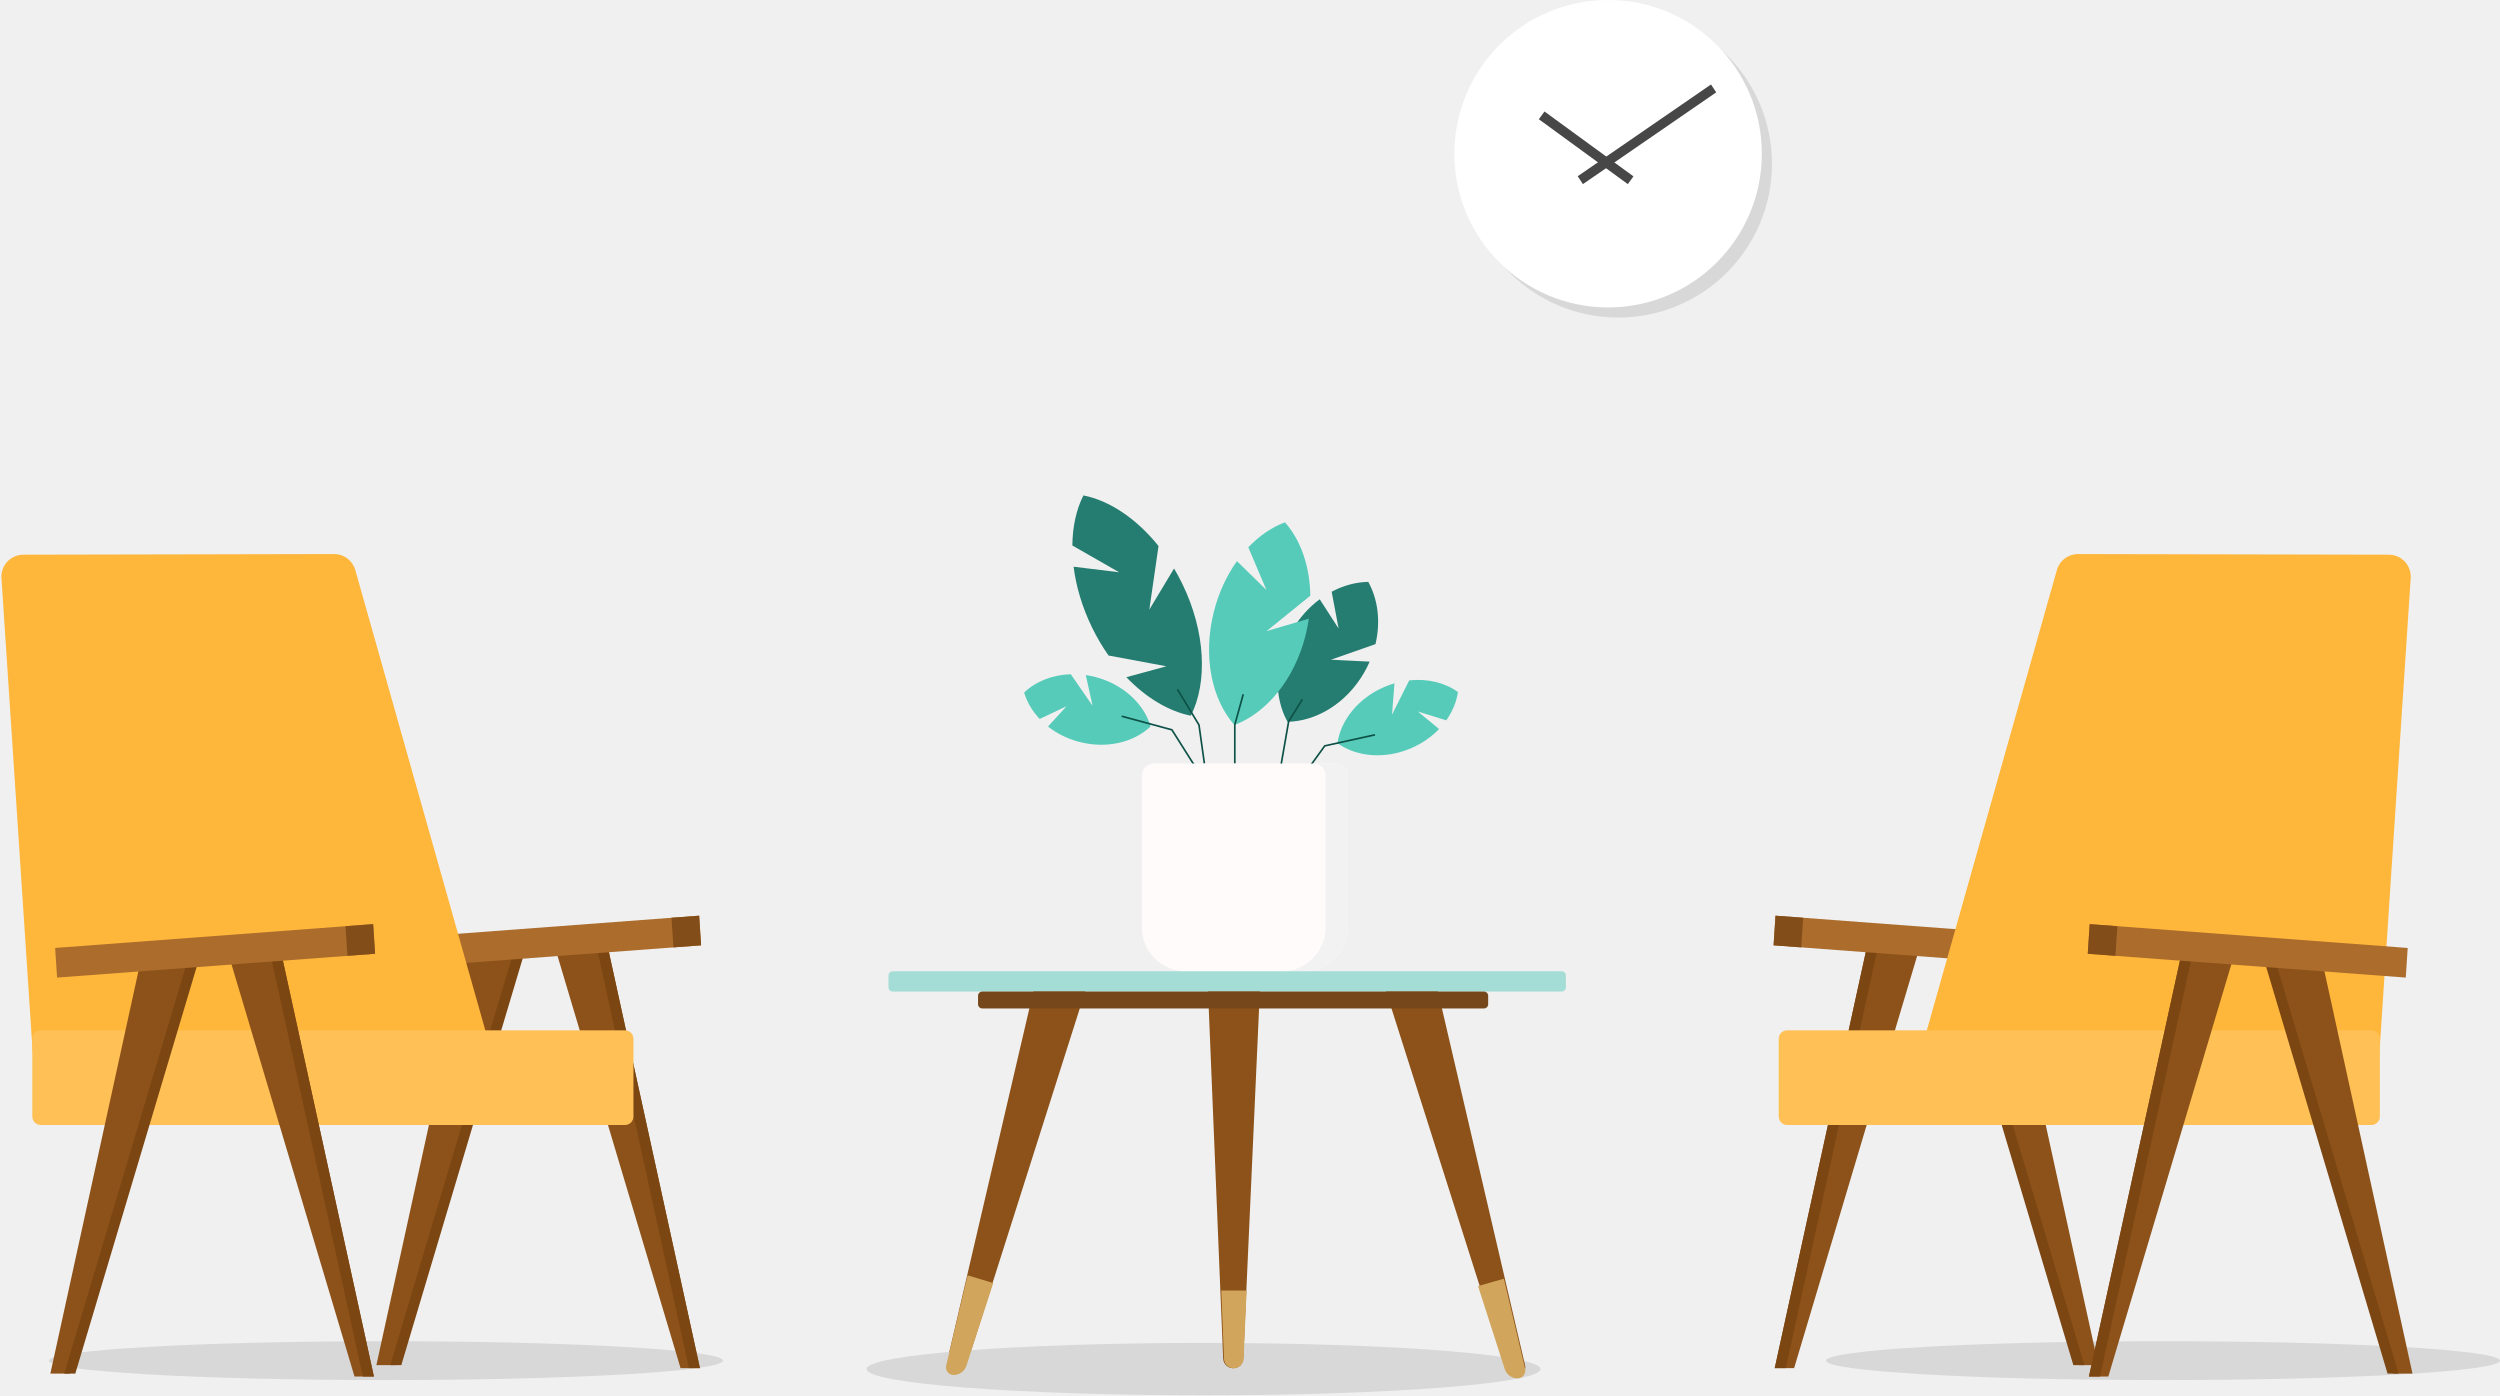
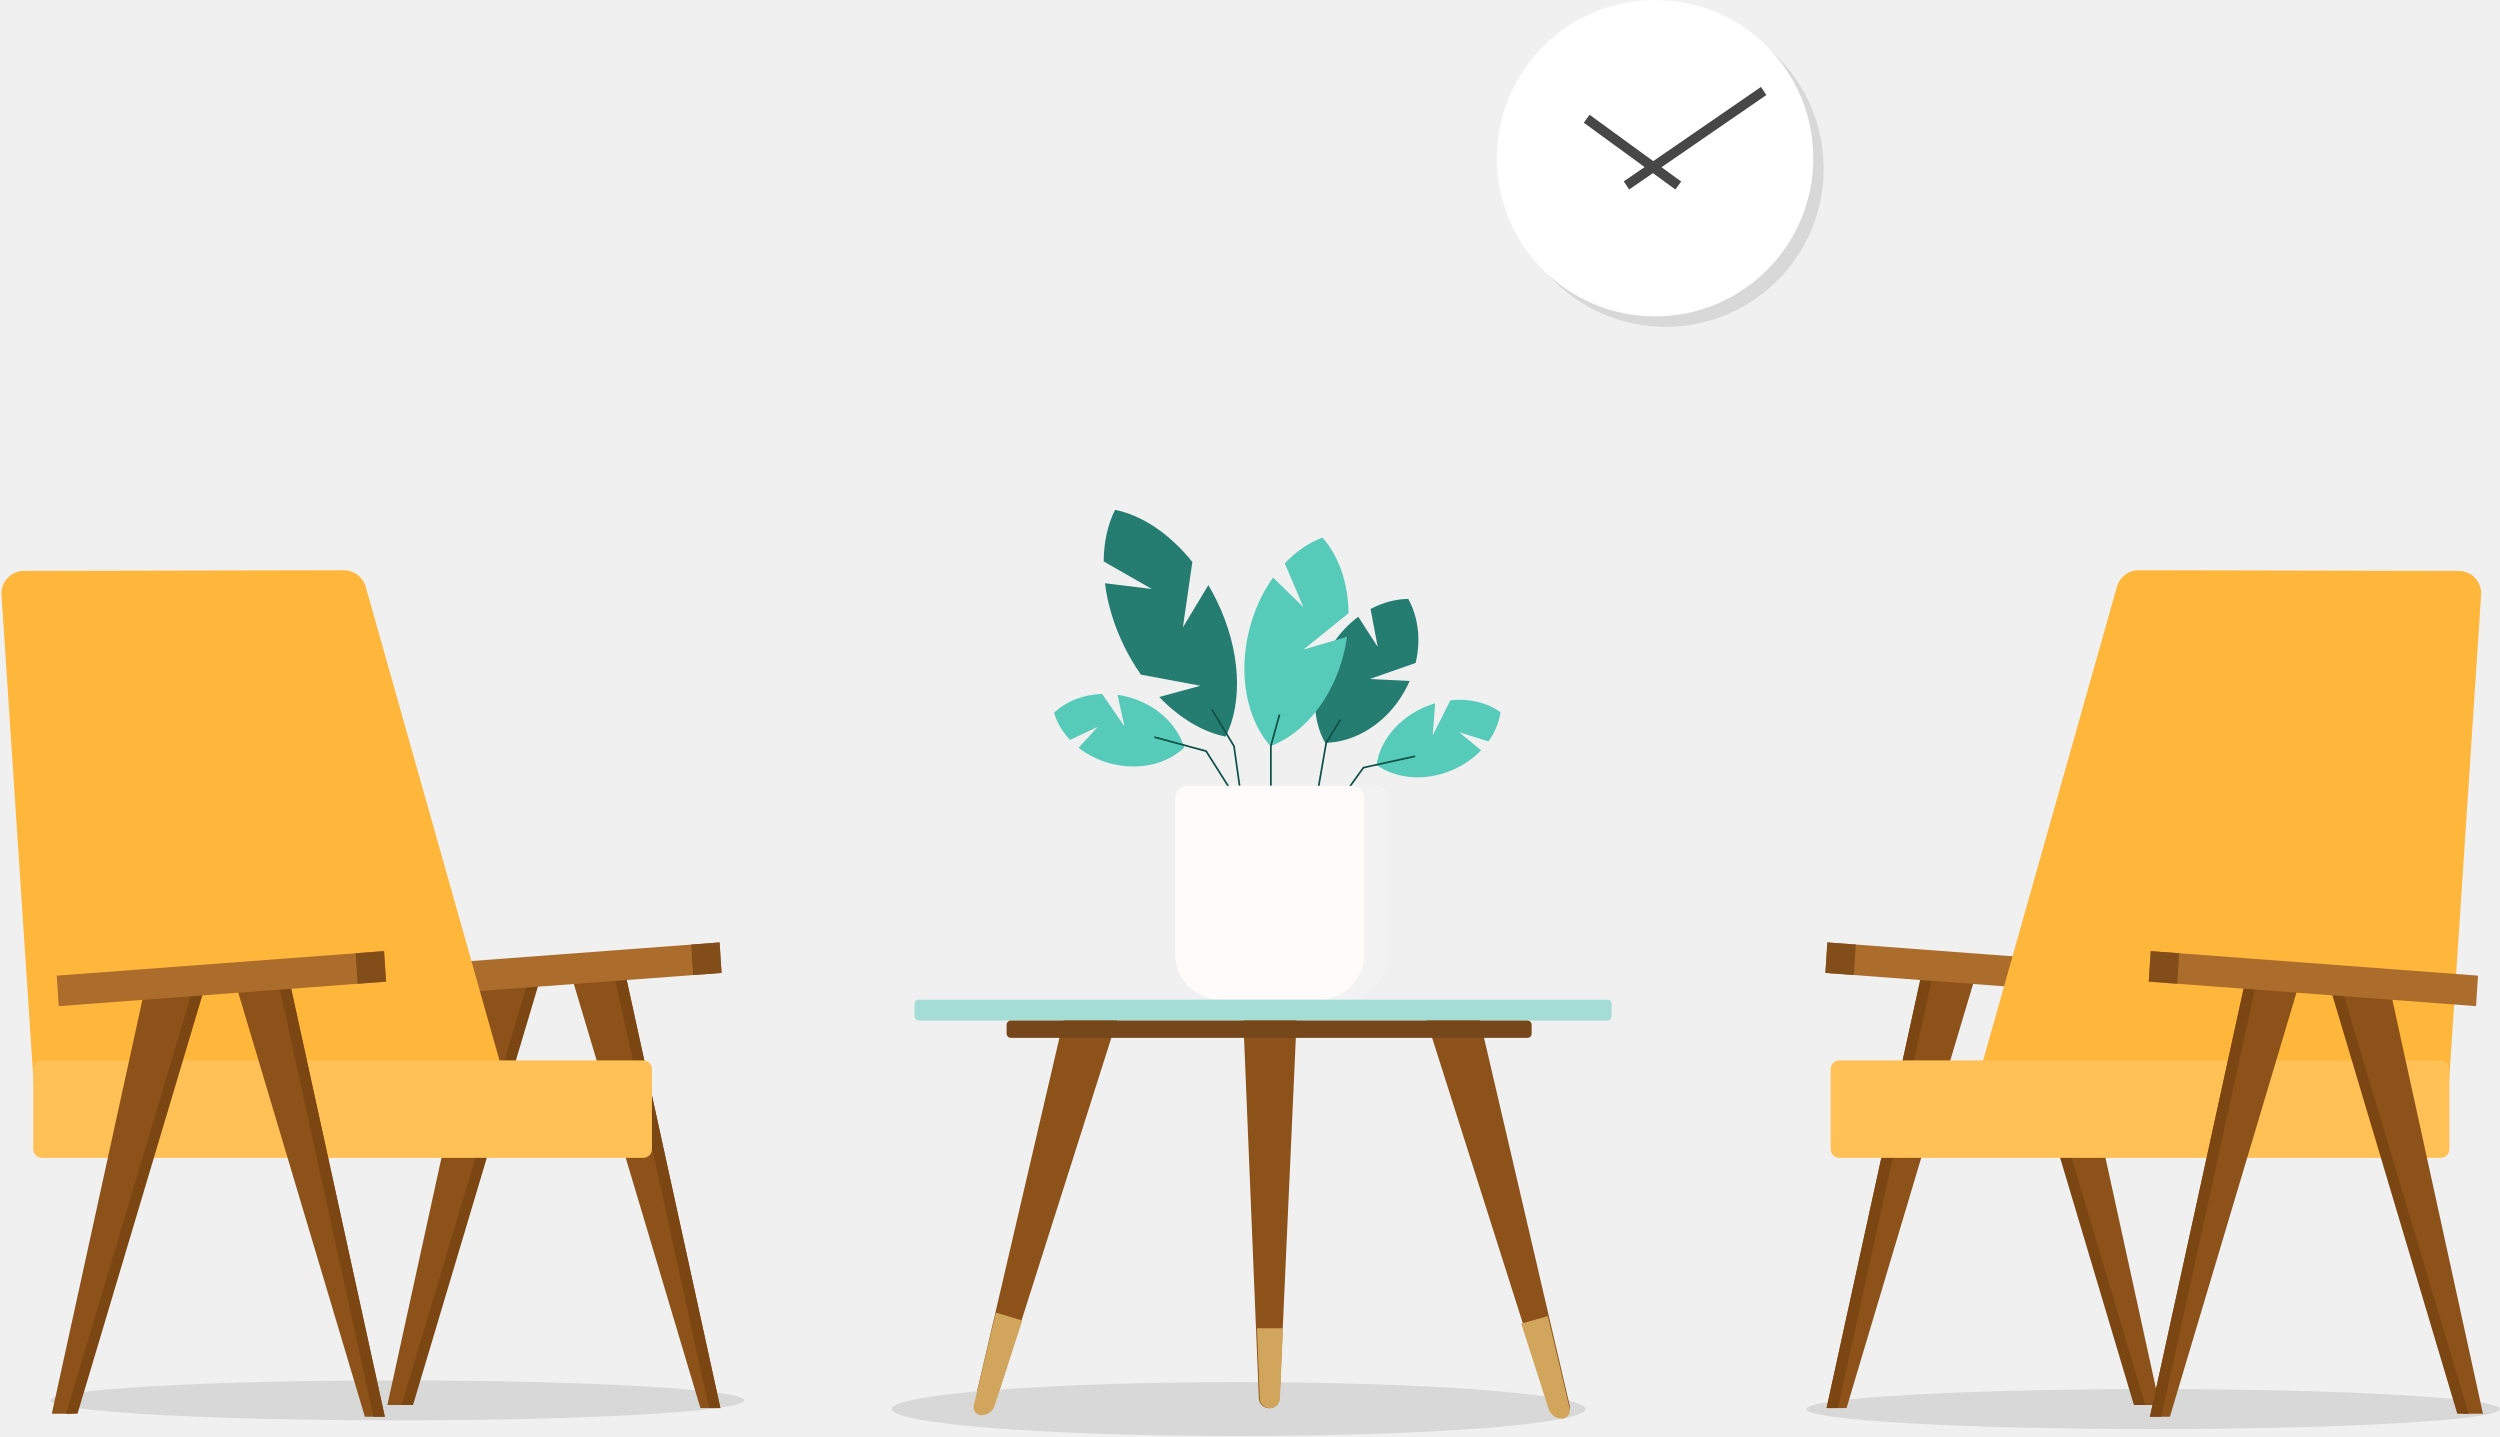
- <svg xmlns="http://www.w3.org/2000/svg" width="1480px" height="826px" viewBox="0 0 1480 826" version="1.1">
+ <svg xmlns="http://www.w3.org/2000/svg" width="1438px" height="826px" viewBox="0 0 1438 826" version="1.1">
  <g id="website" stroke="none" stroke-width="1" fill="none" fill-rule="evenodd">
    <g id="Coming-Soon" transform="translate(-197, -341)">
      <g id="Illustration" transform="translate(198, 341)">
        <circle id="Oval-Copy" fill="#D8D8D8" cx="957" cy="97" r="91" />
        <circle id="Oval" fill="#FFFFFF" cx="951" cy="91" r="91" />
        <polygon id="Rectangle" fill="#474747" points="1011.914 50 1015 54.669 936.086 109 933 104.331" />
        <polygon id="Rectangle-Copy" fill="#474747" points="910 70.596 913.328 66 966 104.404 962.672 109" />
        <ellipse id="Oval-Copy-3" fill="#D8D8D8" cx="227.5" cy="805.5" rx="199.5" ry="11.5" />
        <path d="M647.851,393.806 L671.988,398.388 L644.013,377.66 C643.026,371.514 642.503,365.094 642.503,358.49 C642.503,345.097 644.654,332.462 648.463,321.329 L671.255,336.117 L653.297,309.726 C658.271,299.764 664.732,291.587 672.182,285.947 C684.713,295.434 694.446,312.098 699.012,332.367 L677.614,363.812 L701.445,348.351 C701.719,351.672 701.861,355.056 701.861,358.49 C701.861,390.229 689.781,417.71 672.182,431.033 C661.602,423.024 653.017,409.898 647.851,393.806 Z" id="Combined-Shape" fill="#247D70" transform="translate(672.1817, 358.49) rotate(-26) translate(-672.1817, -358.49) " />
        <path d="M662.147,413.829 C662.385,415.845 662.508,417.906 662.508,420.001 C662.508,436.953 654.455,451.63 642.722,458.746 C630.989,451.63 622.936,436.953 622.936,420.001 C622.936,412.827 624.379,406.059 626.932,400.1 L641.397,407.619 L629.989,394.188 C633.324,388.762 637.684,384.312 642.722,381.257 C650.833,386.176 657.185,394.708 660.334,405.107 L645.637,422.411 L662.147,413.829 Z" id="Combined-Shape-Copy-2" fill="#56CBB9" transform="translate(642.7221, 420.0012) rotate(-75) translate(-642.7221, -420.0012) " />
        <path d="M809.425,378.547 C809.701,380.945 809.843,383.394 809.843,385.883 C809.843,406.802 799.777,424.914 785.111,433.695 C770.445,424.914 760.378,406.802 760.378,385.883 C760.378,377.039 762.177,368.697 765.362,361.35 L783.714,370.767 L769.244,353.948 C773.406,347.289 778.838,341.826 785.111,338.07 C795.34,344.195 803.331,354.859 807.23,367.848 L789.014,389.021 L809.425,378.547 Z" id="Combined-Shape-Copy-4" fill="#247D70" transform="translate(785.1107, 385.8827) rotate(-330) translate(-785.1107, -385.8827) " />
        <path d="M845.857,418.642 C846.095,420.658 846.218,422.719 846.218,424.814 C846.218,441.766 838.165,456.443 826.432,463.559 C814.699,456.443 806.646,441.766 806.646,424.814 C806.646,417.64 808.089,410.873 810.643,404.914 L825.107,412.432 L813.699,399.001 C817.034,393.575 821.394,389.125 826.432,386.07 C834.543,390.989 840.895,399.521 844.044,409.92 L829.347,427.224 L845.857,418.642 Z" id="Combined-Shape-Copy-3" fill="#56CBB9" transform="translate(826.4324, 424.8144) scale(1, -1) rotate(-247) translate(-826.4324, -424.8144) " />
        <polyline id="Path" stroke="#0D5147" points="663 424 692.769 432.056 706 453" />
        <path d="M772.246,359.324 C772.585,362.552 772.76,365.851 772.76,369.207 C772.76,396.257 761.352,419.678 744.73,431.033 C728.109,419.678 716.7,396.257 716.7,369.207 C716.7,357.394 718.876,346.273 722.711,336.547 L743.769,348.876 L727.264,326.988 C731.91,318.795 737.877,312.062 744.73,307.38 C756.33,315.304 765.391,329.105 769.807,345.915 L749.775,372.48 L772.246,359.324 Z" id="Combined-Shape-Copy-5" fill="#56CBB9" transform="translate(744.7302, 369.2065) rotate(-346) translate(-744.7302, -369.2065) " />
        <polyline id="Path-2" stroke="#0D5147" points="813 435 783.261 441.545 775 453" />
        <polyline id="Path-3" stroke="#0D5147" points="696 408 708.8 429.185 712 452" />
        <g id="Group-2-Copy" transform="translate(223, 542)">
          <g id="Group-4" transform="translate(0, 18.72336)">
            <g id="Group-3">
              <polygon id="Path-6-Copy-8" fill="#8D5219" points="52.965 1.42108547e-14 84.144 1.42108547e-14 10.298 247.441 -1.189 247.441" />
              <path d="M80.862,0 L87.426,0 L13.58,247.441 L7.016,247.441 L80.862,0 Z" id="Combined-Shape" fill="#7C4612" />
            </g>
            <polygon id="Path-6-Copy-7" fill="#8D5219" transform="translate(147.0978, 125.4756) scale(-1, 1) translate(-147.0978, -125.4756) " points="157.99 1.755 189.17 1.755 115.324 249.196 103.837 249.196" />
            <path d="M183.795,249.196 L129.641,1.755 L136.205,1.755 L190.359,249.196 L183.795,249.196 Z" id="Combined-Shape" fill="#7C4612" />
          </g>
          <polygon id="Rectangle" fill="#AB6C2C" transform="translate(96.34251, 15.90749) rotate(-4) translate(-96.34251, -15.90749) " points="1.992 7.588 190.775 6.651 190.693 24.227 1.91 25.164" />
          <polygon id="Rectangle" fill="#824D18" transform="translate(182.2865, 9.468698) rotate(-4) translate(-182.2865, -9.468698) " points="174.119 0.721 190.535 0.64 190.454 18.216 174.038 18.297" />
        </g>
        <polyline id="Path-4" stroke="#0D5147" points="735 411 730 429.04 730 452" />
        <polyline id="Path-5" stroke="#0D5147" points="770 414 761.875 427.12 757 455" />
        <path d="M682,452 L790,452 C793.866,452 797,455.134 797,459 L797,549 C797,563.359 785.359,575 771,575 L701,575 C686.641,575 675,563.359 675,549 L675,459 C675,455.134 678.134,452 682,452 Z" id="Rectangle" fill="#FFFBFB" />
        <path d="M776.732,452 L790,452 C793.866,452 797,455.134 797,459 L797,549 C797,563.359 785.359,575 771,575 L757.732,575 C772.091,575 783.732,563.359 783.732,549 L783.732,459 C783.732,455.134 780.598,452 776.732,452 Z" id="Combined-Shape" fill="#F2F2F2" />
        <path d="M611.874,582 L643,582 L571.017,808.535 C569.983,811.79 566.961,814 563.547,814 L563.547,814 C561.033,814 558.995,811.962 558.995,809.449 C558.995,809.101 559.035,808.754 559.114,808.416 L611.874,582 Z" id="Path-6" fill="#8D5219" />
        <ellipse id="Oval" fill="#D8D8D8" cx="711.5" cy="810.5" rx="199.5" ry="15.5" />
        <g id="Group" transform="translate(0, 328)">
          <path d="M12.806,0.384 L196.794,-0.004 C202.623,-0.016 207.748,3.853 209.332,9.462 L288.623,290.139 C290.574,297.048 286.556,304.232 279.646,306.184 C278.496,306.508 277.307,306.673 276.112,306.673 L31.3,306.673 C24.452,306.673 18.778,301.361 18.328,294.528 L-0.138,14.239 C-0.61,7.075 4.815,0.884 11.979,0.412 C12.255,0.394 12.531,0.385 12.806,0.384 Z" id="Rectangle" fill="#FEB63B" />
          <rect id="Rectangle" fill="#FFC055" x="18.123" y="281.941" width="355.877" height="56.059" rx="5" />
        </g>
        <g id="Group-2" transform="translate(30, 547)">
          <g id="Group-4" transform="translate(0, 18.72336)">
            <g id="Group-3">
              <polygon id="Path-6-Copy-8" fill="#8D5219" points="52.965 1.42108547e-14 84.144 1.42108547e-14 10.298 247.441 -1.189 247.441" />
              <path d="M80.862,0 L87.426,0 L13.58,247.441 L7.016,247.441 L80.862,0 Z" id="Combined-Shape" fill="#7C4612" />
            </g>
            <polygon id="Path-6-Copy-7" fill="#8D5219" transform="translate(147.0978, 125.4756) scale(-1, 1) translate(-147.0978, -125.4756) " points="157.99 1.755 189.17 1.755 115.324 249.196 103.837 249.196" />
            <path d="M183.795,249.196 L129.641,1.755 L136.205,1.755 L190.359,249.196 L183.795,249.196 Z" id="Combined-Shape" fill="#7C4612" />
          </g>
          <polygon id="Rectangle" fill="#AB6C2C" transform="translate(96.34251, 15.90749) rotate(-4) translate(-96.34251, -15.90749) " points="1.992 7.588 190.775 6.651 190.693 24.227 1.91 25.164" />
          <polygon id="Rectangle" fill="#824D18" transform="translate(182.2865, 9.468698) rotate(-4) translate(-182.2865, -9.468698) " points="174.119 0.721 190.535 0.64 190.454 18.216 174.038 18.297" />
        </g>
-         <ellipse id="Oval-Copy-4" fill="#D8D8D8" transform="translate(1279.5, 805.5) scale(-1, 1) translate(-1279.5, -805.5) " cx="1279.5" cy="805.5" rx="199.5" ry="11.5" />
+         <ellipse id="Oval-Copy-4" fill="#D8D8D8" transform="translate(1237.5, 810.5) scale(-1, 1) translate(-1237.5, -810.5) " cx="1237.5" cy="810.5" rx="199.5" ry="11.5" />
        <g id="Group-2-Copy-3" transform="translate(1144, 676.5) scale(-1, 1) translate(-1144, -676.5) translate(1048, 542)">
          <g id="Group-4" transform="translate(0, 18.72336)">
            <g id="Group-3">
              <polygon id="Path-6-Copy-8" fill="#8D5219" points="52.965 1.42108547e-14 84.144 1.42108547e-14 10.298 247.441 -1.189 247.441" />
              <path d="M80.862,0 L87.426,0 L13.58,247.441 L7.016,247.441 L80.862,0 Z" id="Combined-Shape" fill="#7C4612" />
            </g>
            <polygon id="Path-6-Copy-7" fill="#8D5219" transform="translate(147.0978, 125.4756) scale(-1, 1) translate(-147.0978, -125.4756) " points="157.99 1.755 189.17 1.755 115.324 249.196 103.837 249.196" />
            <path d="M183.795,249.196 L129.641,1.755 L136.205,1.755 L190.359,249.196 L183.795,249.196 Z" id="Combined-Shape" fill="#7C4612" />
          </g>
          <polygon id="Rectangle" fill="#AB6C2C" transform="translate(96.34251, 15.90749) rotate(-4) translate(-96.34251, -15.90749) " points="1.992 7.588 190.775 6.651 190.693 24.227 1.91 25.164" />
          <polygon id="Rectangle" fill="#824D18" transform="translate(182.2865, 9.468698) rotate(-4) translate(-182.2865, -9.468698) " points="174.119 0.721 190.535 0.64 190.454 18.216 174.038 18.297" />
        </g>
        <g id="Group-Copy" transform="translate(1239, 497) scale(-1, 1) translate(-1239, -497) translate(1052, 328)">
          <path d="M12.806,0.384 L196.794,-0.004 C202.623,-0.016 207.748,3.853 209.332,9.462 L288.623,290.139 C290.574,297.048 286.556,304.232 279.646,306.184 C278.496,306.508 277.307,306.673 276.112,306.673 L31.3,306.673 C24.452,306.673 18.778,301.361 18.328,294.528 L-0.138,14.239 C-0.61,7.075 4.815,0.884 11.979,0.412 C12.255,0.394 12.531,0.385 12.806,0.384 Z" id="Rectangle" fill="#FEB63B" />
          <rect id="Rectangle" fill="#FFC055" x="18.123" y="281.941" width="355.877" height="56.059" rx="5" />
        </g>
        <g id="Group-2-Copy-2" transform="translate(1330, 681.5) scale(-1, 1) translate(-1330, -681.5) translate(1234, 547)">
          <g id="Group-4" transform="translate(0, 18.72336)">
            <g id="Group-3">
              <polygon id="Path-6-Copy-8" fill="#8D5219" points="52.965 1.42108547e-14 84.144 1.42108547e-14 10.298 247.441 -1.189 247.441" />
              <path d="M80.862,0 L87.426,0 L13.58,247.441 L7.016,247.441 L80.862,0 Z" id="Combined-Shape" fill="#7C4612" />
            </g>
            <polygon id="Path-6-Copy-7" fill="#8D5219" transform="translate(147.0978, 125.4756) scale(-1, 1) translate(-147.0978, -125.4756) " points="157.99 1.755 189.17 1.755 115.324 249.196 103.837 249.196" />
            <path d="M183.795,249.196 L129.641,1.755 L136.205,1.755 L190.359,249.196 L183.795,249.196 Z" id="Combined-Shape" fill="#7C4612" />
          </g>
          <polygon id="Rectangle" fill="#AB6C2C" transform="translate(96.34251, 15.90749) rotate(-4) translate(-96.34251, -15.90749) " points="1.992 7.588 190.775 6.651 190.693 24.227 1.91 25.164" />
          <polygon id="Rectangle" fill="#824D18" transform="translate(182.2865, 9.468698) rotate(-4) translate(-182.2865, -9.468698) " points="174.119 0.721 190.535 0.64 190.454 18.216 174.038 18.297" />
        </g>
        <path d="M587,759.564 L571.123,808.507 C570.06,811.782 567.009,814 563.566,814 C561.047,814 559.005,811.958 559.005,809.438 C559.005,809.083 559.046,808.728 559.128,808.382 L571.828,755 L587,759.564 Z" id="Combined-Shape" fill="#D1A65C" />
        <path d="M714,583 L745,583 L735.018,804.295 C734.875,807.487 732.245,810 729.051,810 L729.051,810 C725.859,810 723.237,807.483 723.105,804.294 L714,583 Z" id="Path-6-Copy-2" fill="#8D5219" />
        <path d="M737,764 L735.208,804.454 C735.071,807.556 732.516,810 729.411,810 C726.309,810 723.76,807.552 723.634,804.453 L722,764 L737,764 Z" id="Combined-Shape" fill="#D1A65C" />
        <path d="M870.874,582 L902,582 L830.017,808.535 C828.983,811.79 825.961,814 822.547,814 L822.547,814 C820.033,814 817.995,811.962 817.995,809.449 C817.995,809.101 818.035,808.754 818.114,808.416 L870.874,582 Z" id="Path-6-Copy" fill="#8D5219" transform="translate(860, 698) scale(-1, 1) translate(-860, -698) " />
        <rect id="Rectangle" fill="#A4DDD5" x="525" y="575" width="401" height="12" rx="2.5" />
        <rect id="Rectangle-Copy-4" fill="#75471A" x="578" y="587" width="302" height="10" rx="2.5" />
        <path d="M889.292,757 L901.873,810.34 C901.954,810.686 901.996,811.041 901.996,811.397 C901.996,813.939 899.935,816 897.392,816 C893.927,816 890.857,813.763 889.796,810.464 L874,761.351 L889.292,757 Z" id="Combined-Shape" fill="#D1A65C" />
      </g>
    </g>
  </g>
</svg>
